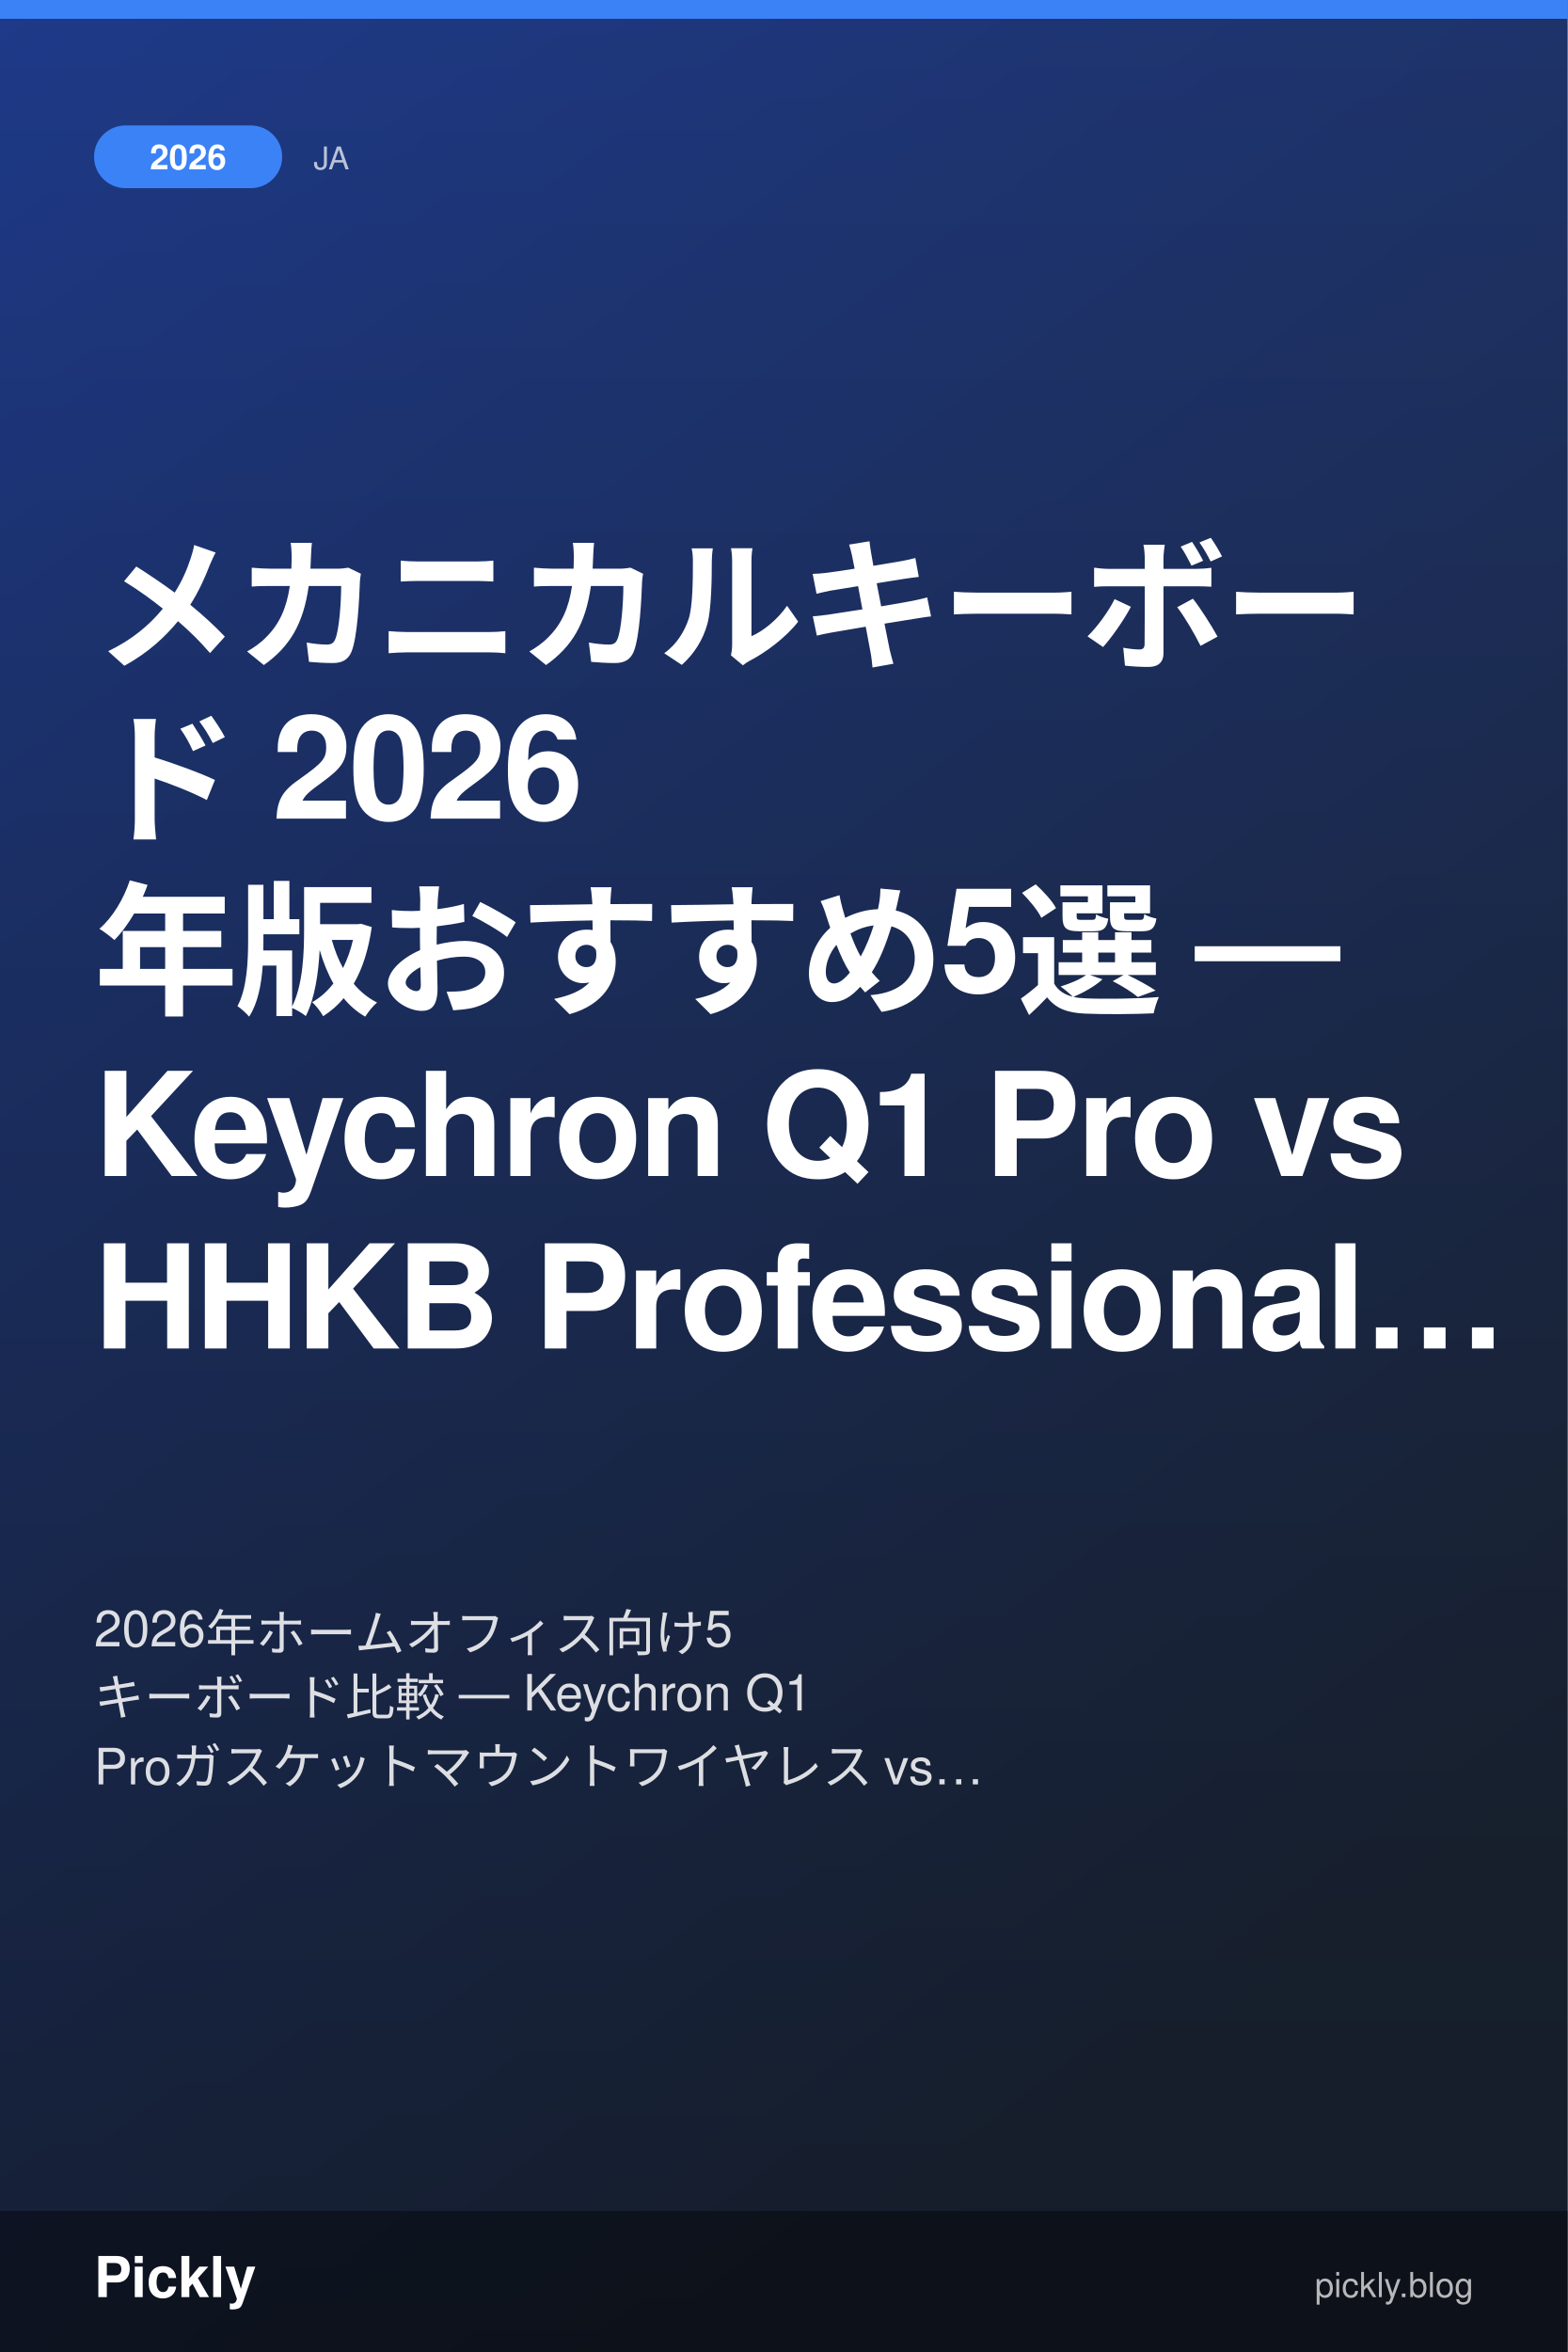
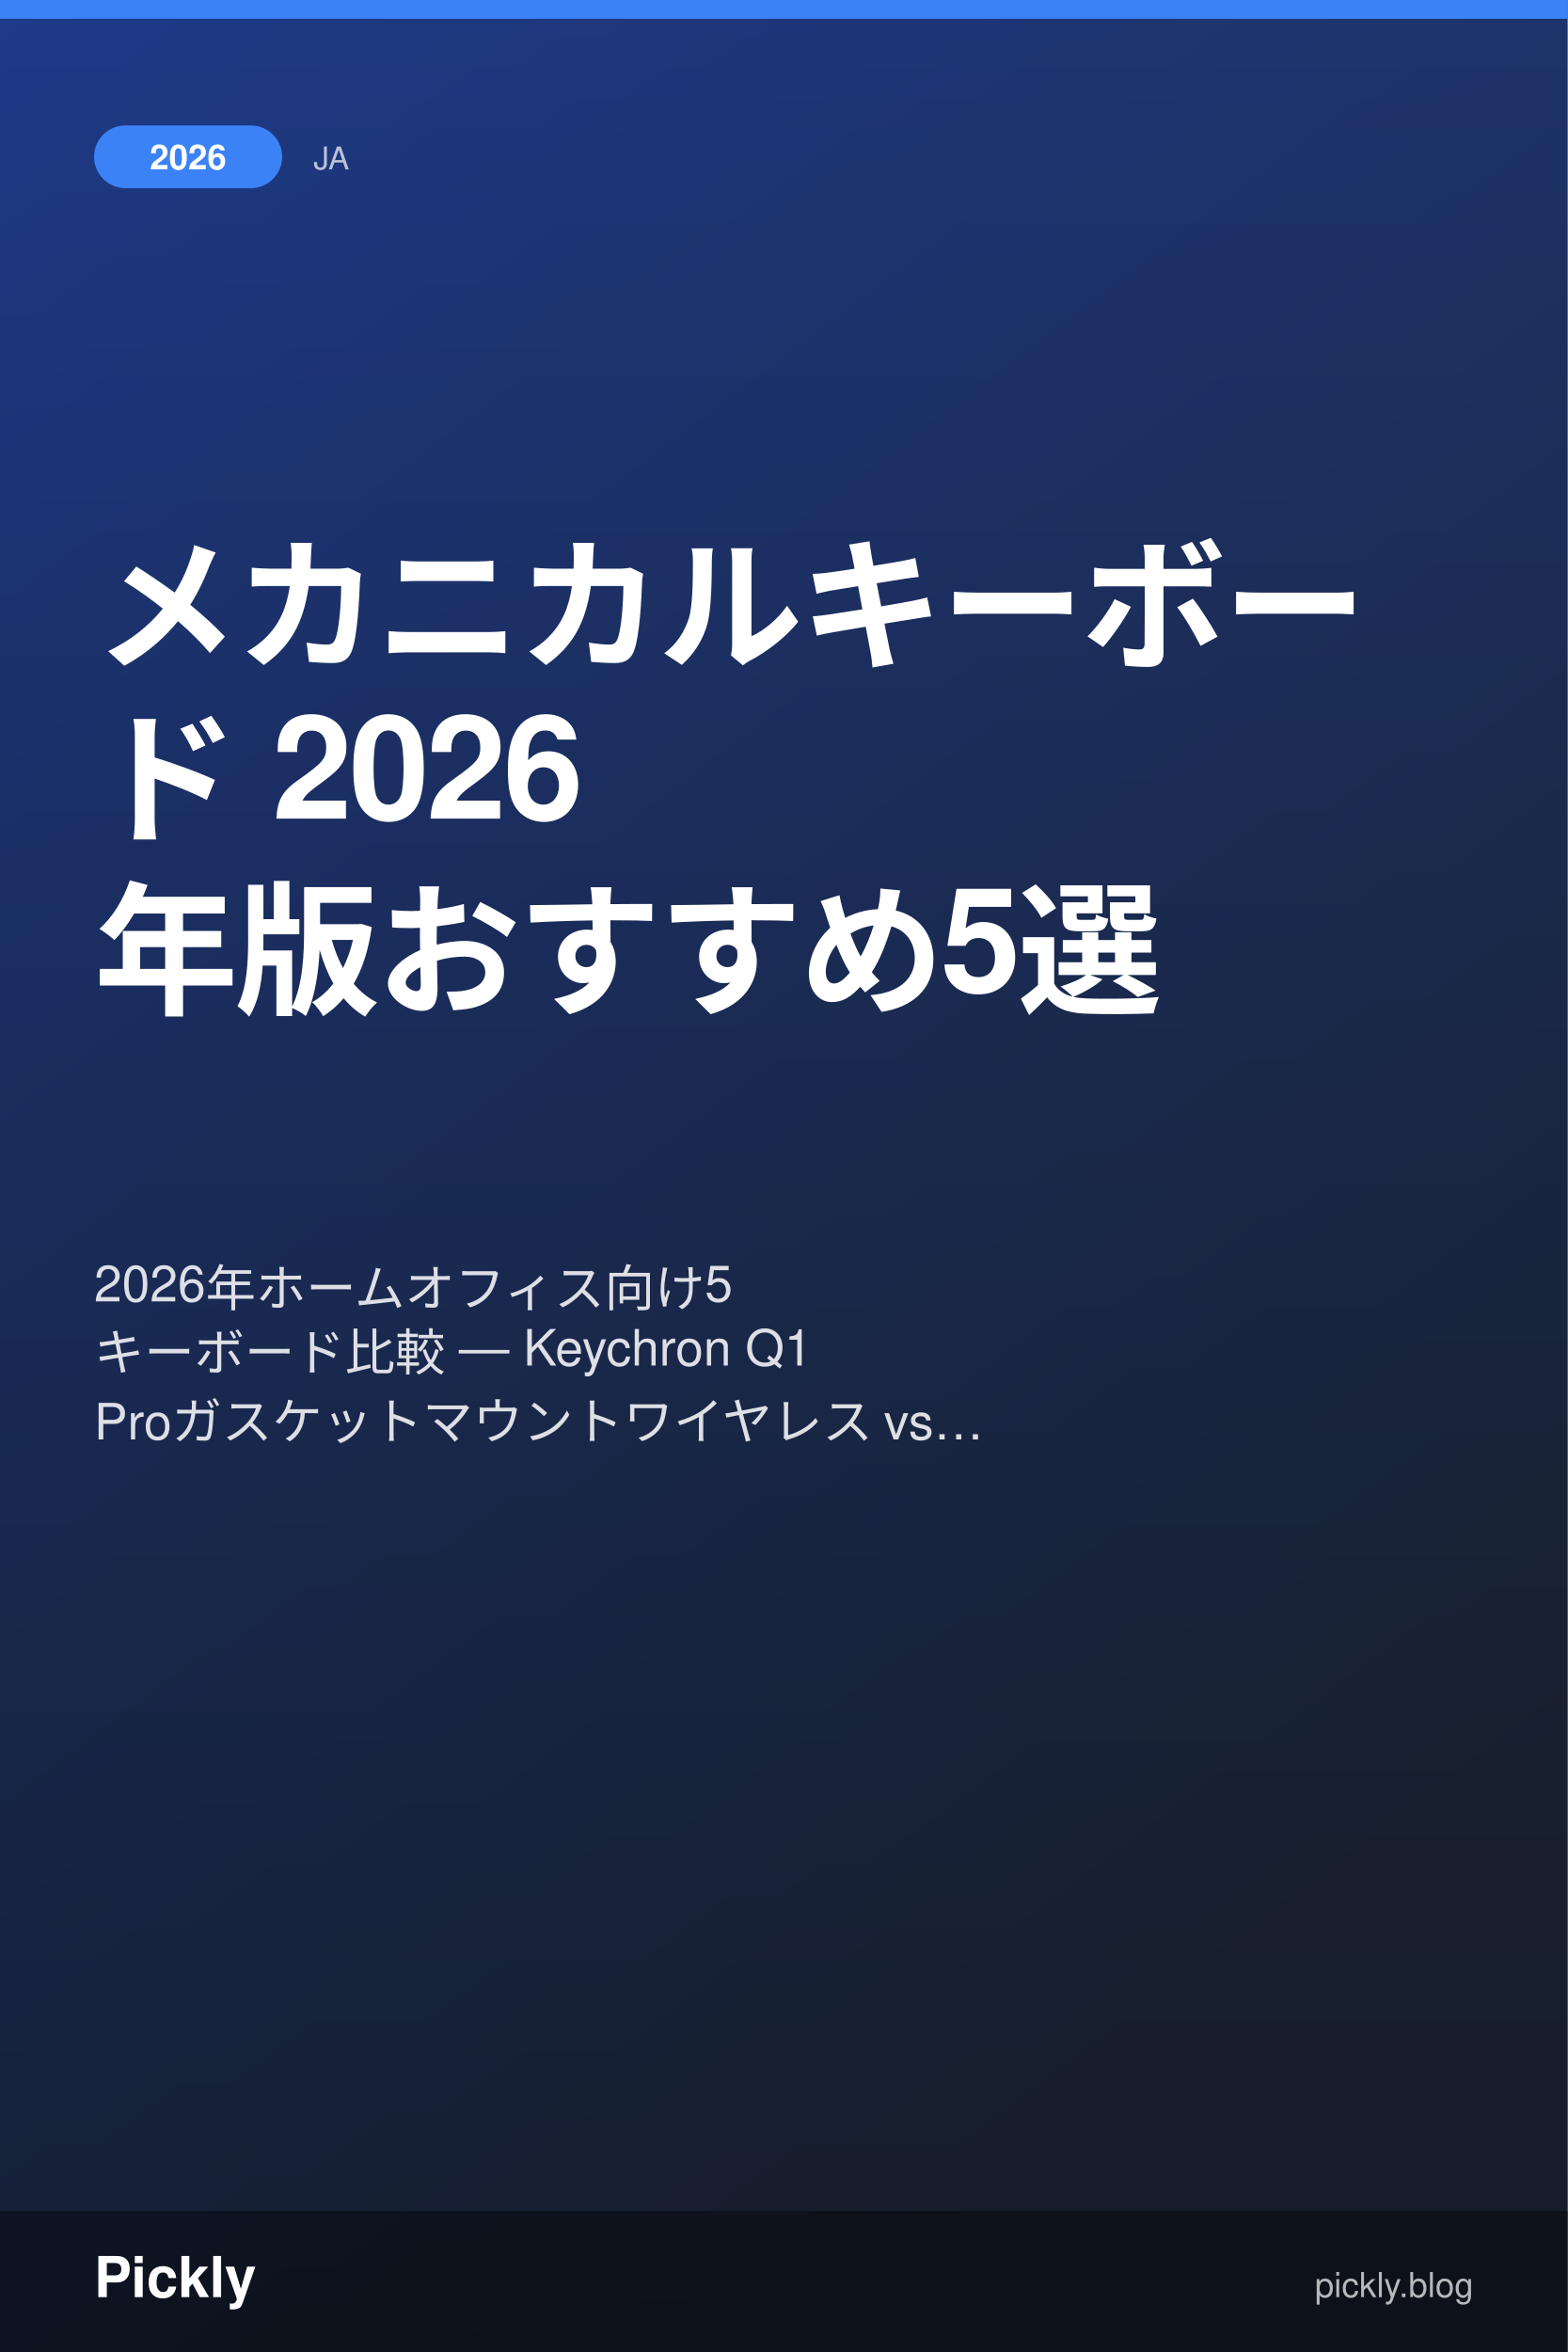
<svg xmlns="http://www.w3.org/2000/svg" width="1000" height="1500" viewBox="0 0 1000 1500">
  <defs>
    <linearGradient id="bg" x1="0" y1="0" x2="0.5" y2="1">
      <stop offset="0" stop-color="#1e3a8a" />
      <stop offset="1" stop-color="#1e293b" />
    </linearGradient>
    <linearGradient id="overlay" x1="0" y1="0" x2="0" y2="1">
      <stop offset="0" stop-color="rgba(0,0,0,0)" />
      <stop offset="1" stop-color="rgba(0,0,0,0.3)" />
    </linearGradient>
  </defs>
  <rect width="1000" height="1500" fill="url(#bg)" />
  <rect width="1000" height="1500" fill="url(#overlay)" />
  <rect x="0" y="0" width="1000" height="12" fill="#3b82f6" />
  <rect x="60" y="80" width="120" height="40" rx="20" fill="#3b82f6" />
  <text x="120" y="108" font-family="'Helvetica Neue', Helvetica, Arial, 'Hiragino Sans GB', 'Hiragino Sans', 'PingFang SC', 'PingFang TC', 'Apple SD Gothic Neo', 'Kohinoor Devanagari', 'Devanagari Sangam MN', 'Geeza Pro', 'SF Arabic', Thonburi, 'Sukhumvit Set', 'Arial Unicode MS', sans-serif" font-size="22" fill="#ffffff" font-weight="700" text-anchor="middle">2026</text>
  <text x="200" y="108" font-family="'Helvetica Neue', Helvetica, Arial, 'Hiragino Sans GB', 'Hiragino Sans', 'PingFang SC', 'PingFang TC', 'Apple SD Gothic Neo', 'Kohinoor Devanagari', 'Devanagari Sangam MN', 'Geeza Pro', 'SF Arabic', Thonburi, 'Sukhumvit Set', 'Arial Unicode MS', sans-serif" font-size="20" fill="rgba(255,255,255,0.7)" font-weight="500">JA</text>
  <text x="60" y="420" font-family="'Helvetica Neue', Helvetica, Arial, 'Hiragino Sans GB', 'Hiragino Sans', 'PingFang SC', 'PingFang TC', 'Apple SD Gothic Neo', 'Kohinoor Devanagari', 'Devanagari Sangam MN', 'Geeza Pro', 'SF Arabic', Thonburi, 'Sukhumvit Set', 'Arial Unicode MS', sans-serif" font-size="92" fill="#ffffff" font-weight="900" letter-spacing="-2" text-anchor="start">メカニカルキーボー</text>
  <text x="60" y="530" font-family="'Helvetica Neue', Helvetica, Arial, 'Hiragino Sans GB', 'Hiragino Sans', 'PingFang SC', 'PingFang TC', 'Apple SD Gothic Neo', 'Kohinoor Devanagari', 'Devanagari Sangam MN', 'Geeza Pro', 'SF Arabic', Thonburi, 'Sukhumvit Set', 'Arial Unicode MS', sans-serif" font-size="92" fill="#ffffff" font-weight="900" letter-spacing="-2" text-anchor="start">ド 2026</text>
-   <text x="60" y="640" font-family="'Helvetica Neue', Helvetica, Arial, 'Hiragino Sans GB', 'Hiragino Sans', 'PingFang SC', 'PingFang TC', 'Apple SD Gothic Neo', 'Kohinoor Devanagari', 'Devanagari Sangam MN', 'Geeza Pro', 'SF Arabic', Thonburi, 'Sukhumvit Set', 'Arial Unicode MS', sans-serif" font-size="92" fill="#ffffff" font-weight="900" letter-spacing="-2" text-anchor="start">年版おすすめ5選 —</text>
-   <text x="60" y="750" font-family="'Helvetica Neue', Helvetica, Arial, 'Hiragino Sans GB', 'Hiragino Sans', 'PingFang SC', 'PingFang TC', 'Apple SD Gothic Neo', 'Kohinoor Devanagari', 'Devanagari Sangam MN', 'Geeza Pro', 'SF Arabic', Thonburi, 'Sukhumvit Set', 'Arial Unicode MS', sans-serif" font-size="92" fill="#ffffff" font-weight="900" letter-spacing="-2" text-anchor="start">Keychron Q1 Pro vs</text>
-   <text x="60" y="860" font-family="'Helvetica Neue', Helvetica, Arial, 'Hiragino Sans GB', 'Hiragino Sans', 'PingFang SC', 'PingFang TC', 'Apple SD Gothic Neo', 'Kohinoor Devanagari', 'Devanagari Sangam MN', 'Geeza Pro', 'SF Arabic', Thonburi, 'Sukhumvit Set', 'Arial Unicode MS', sans-serif" font-size="92" fill="#ffffff" font-weight="900" letter-spacing="-2" text-anchor="start">HHKB Professional…</text>
-   <text x="60" y="1050" font-family="'Helvetica Neue', Helvetica, Arial, 'Hiragino Sans GB', 'Hiragino Sans', 'PingFang SC', 'PingFang TC', 'Apple SD Gothic Neo', 'Kohinoor Devanagari', 'Devanagari Sangam MN', 'Geeza Pro', 'SF Arabic', Thonburi, 'Sukhumvit Set', 'Arial Unicode MS', sans-serif" font-size="32" fill="rgba(255,255,255,0.85)" font-weight="400" text-anchor="start">2026年ホームオフィス向け5</text>
-   <text x="60" y="1094" font-family="'Helvetica Neue', Helvetica, Arial, 'Hiragino Sans GB', 'Hiragino Sans', 'PingFang SC', 'PingFang TC', 'Apple SD Gothic Neo', 'Kohinoor Devanagari', 'Devanagari Sangam MN', 'Geeza Pro', 'SF Arabic', Thonburi, 'Sukhumvit Set', 'Arial Unicode MS', sans-serif" font-size="32" fill="rgba(255,255,255,0.85)" font-weight="400" text-anchor="start">キーボード比較 — Keychron Q1</text>
-   <text x="60" y="1138" font-family="'Helvetica Neue', Helvetica, Arial, 'Hiragino Sans GB', 'Hiragino Sans', 'PingFang SC', 'PingFang TC', 'Apple SD Gothic Neo', 'Kohinoor Devanagari', 'Devanagari Sangam MN', 'Geeza Pro', 'SF Arabic', Thonburi, 'Sukhumvit Set', 'Arial Unicode MS', sans-serif" font-size="32" fill="rgba(255,255,255,0.85)" font-weight="400" text-anchor="start">Proガスケットマウントワイヤレス vs…</text>
+   <text x="60" y="640" font-family="'Helvetica Neue', Helvetica, Arial, 'Hiragino Sans GB', 'Hiragino Sans', 'PingFang SC', 'PingFang TC', 'Apple SD Gothic Neo', 'Kohinoor Devanagari', 'Devanagari Sangam MN', 'Geeza Pro', 'SF Arabic', Thonburi, 'Sukhumvit Set', 'Arial Unicode MS', sans-serif" font-size="92" fill="#ffffff" font-weight="900" letter-spacing="-2" text-anchor="start">年版おすすめ5選</text>
+   <text x="60" y="830" font-family="'Helvetica Neue', Helvetica, Arial, 'Hiragino Sans GB', 'Hiragino Sans', 'PingFang SC', 'PingFang TC', 'Apple SD Gothic Neo', 'Kohinoor Devanagari', 'Devanagari Sangam MN', 'Geeza Pro', 'SF Arabic', Thonburi, 'Sukhumvit Set', 'Arial Unicode MS', sans-serif" font-size="32" fill="rgba(255,255,255,0.85)" font-weight="400" text-anchor="start">2026年ホームオフィス向け5</text>
+   <text x="60" y="874" font-family="'Helvetica Neue', Helvetica, Arial, 'Hiragino Sans GB', 'Hiragino Sans', 'PingFang SC', 'PingFang TC', 'Apple SD Gothic Neo', 'Kohinoor Devanagari', 'Devanagari Sangam MN', 'Geeza Pro', 'SF Arabic', Thonburi, 'Sukhumvit Set', 'Arial Unicode MS', sans-serif" font-size="32" fill="rgba(255,255,255,0.85)" font-weight="400" text-anchor="start">キーボード比較 — Keychron Q1</text>
+   <text x="60" y="918" font-family="'Helvetica Neue', Helvetica, Arial, 'Hiragino Sans GB', 'Hiragino Sans', 'PingFang SC', 'PingFang TC', 'Apple SD Gothic Neo', 'Kohinoor Devanagari', 'Devanagari Sangam MN', 'Geeza Pro', 'SF Arabic', Thonburi, 'Sukhumvit Set', 'Arial Unicode MS', sans-serif" font-size="32" fill="rgba(255,255,255,0.85)" font-weight="400" text-anchor="start">Proガスケットマウントワイヤレス vs…</text>
  <rect x="0" y="1410" width="1000" height="90" fill="rgba(0,0,0,0.4)" />
  <text x="60" y="1465" font-family="'Helvetica Neue', Helvetica, Arial, 'Hiragino Sans GB', 'Hiragino Sans', 'PingFang SC', 'PingFang TC', 'Apple SD Gothic Neo', 'Kohinoor Devanagari', 'Devanagari Sangam MN', 'Geeza Pro', 'SF Arabic', Thonburi, 'Sukhumvit Set', 'Arial Unicode MS', sans-serif" font-size="36" fill="#ffffff" font-weight="800">Pickly</text>
  <text x="940" y="1465" font-family="'Helvetica Neue', Helvetica, Arial, 'Hiragino Sans GB', 'Hiragino Sans', 'PingFang SC', 'PingFang TC', 'Apple SD Gothic Neo', 'Kohinoor Devanagari', 'Devanagari Sangam MN', 'Geeza Pro', 'SF Arabic', Thonburi, 'Sukhumvit Set', 'Arial Unicode MS', sans-serif" font-size="22" fill="rgba(255,255,255,0.7)" font-weight="500" text-anchor="end">pickly.blog</text>
</svg>
